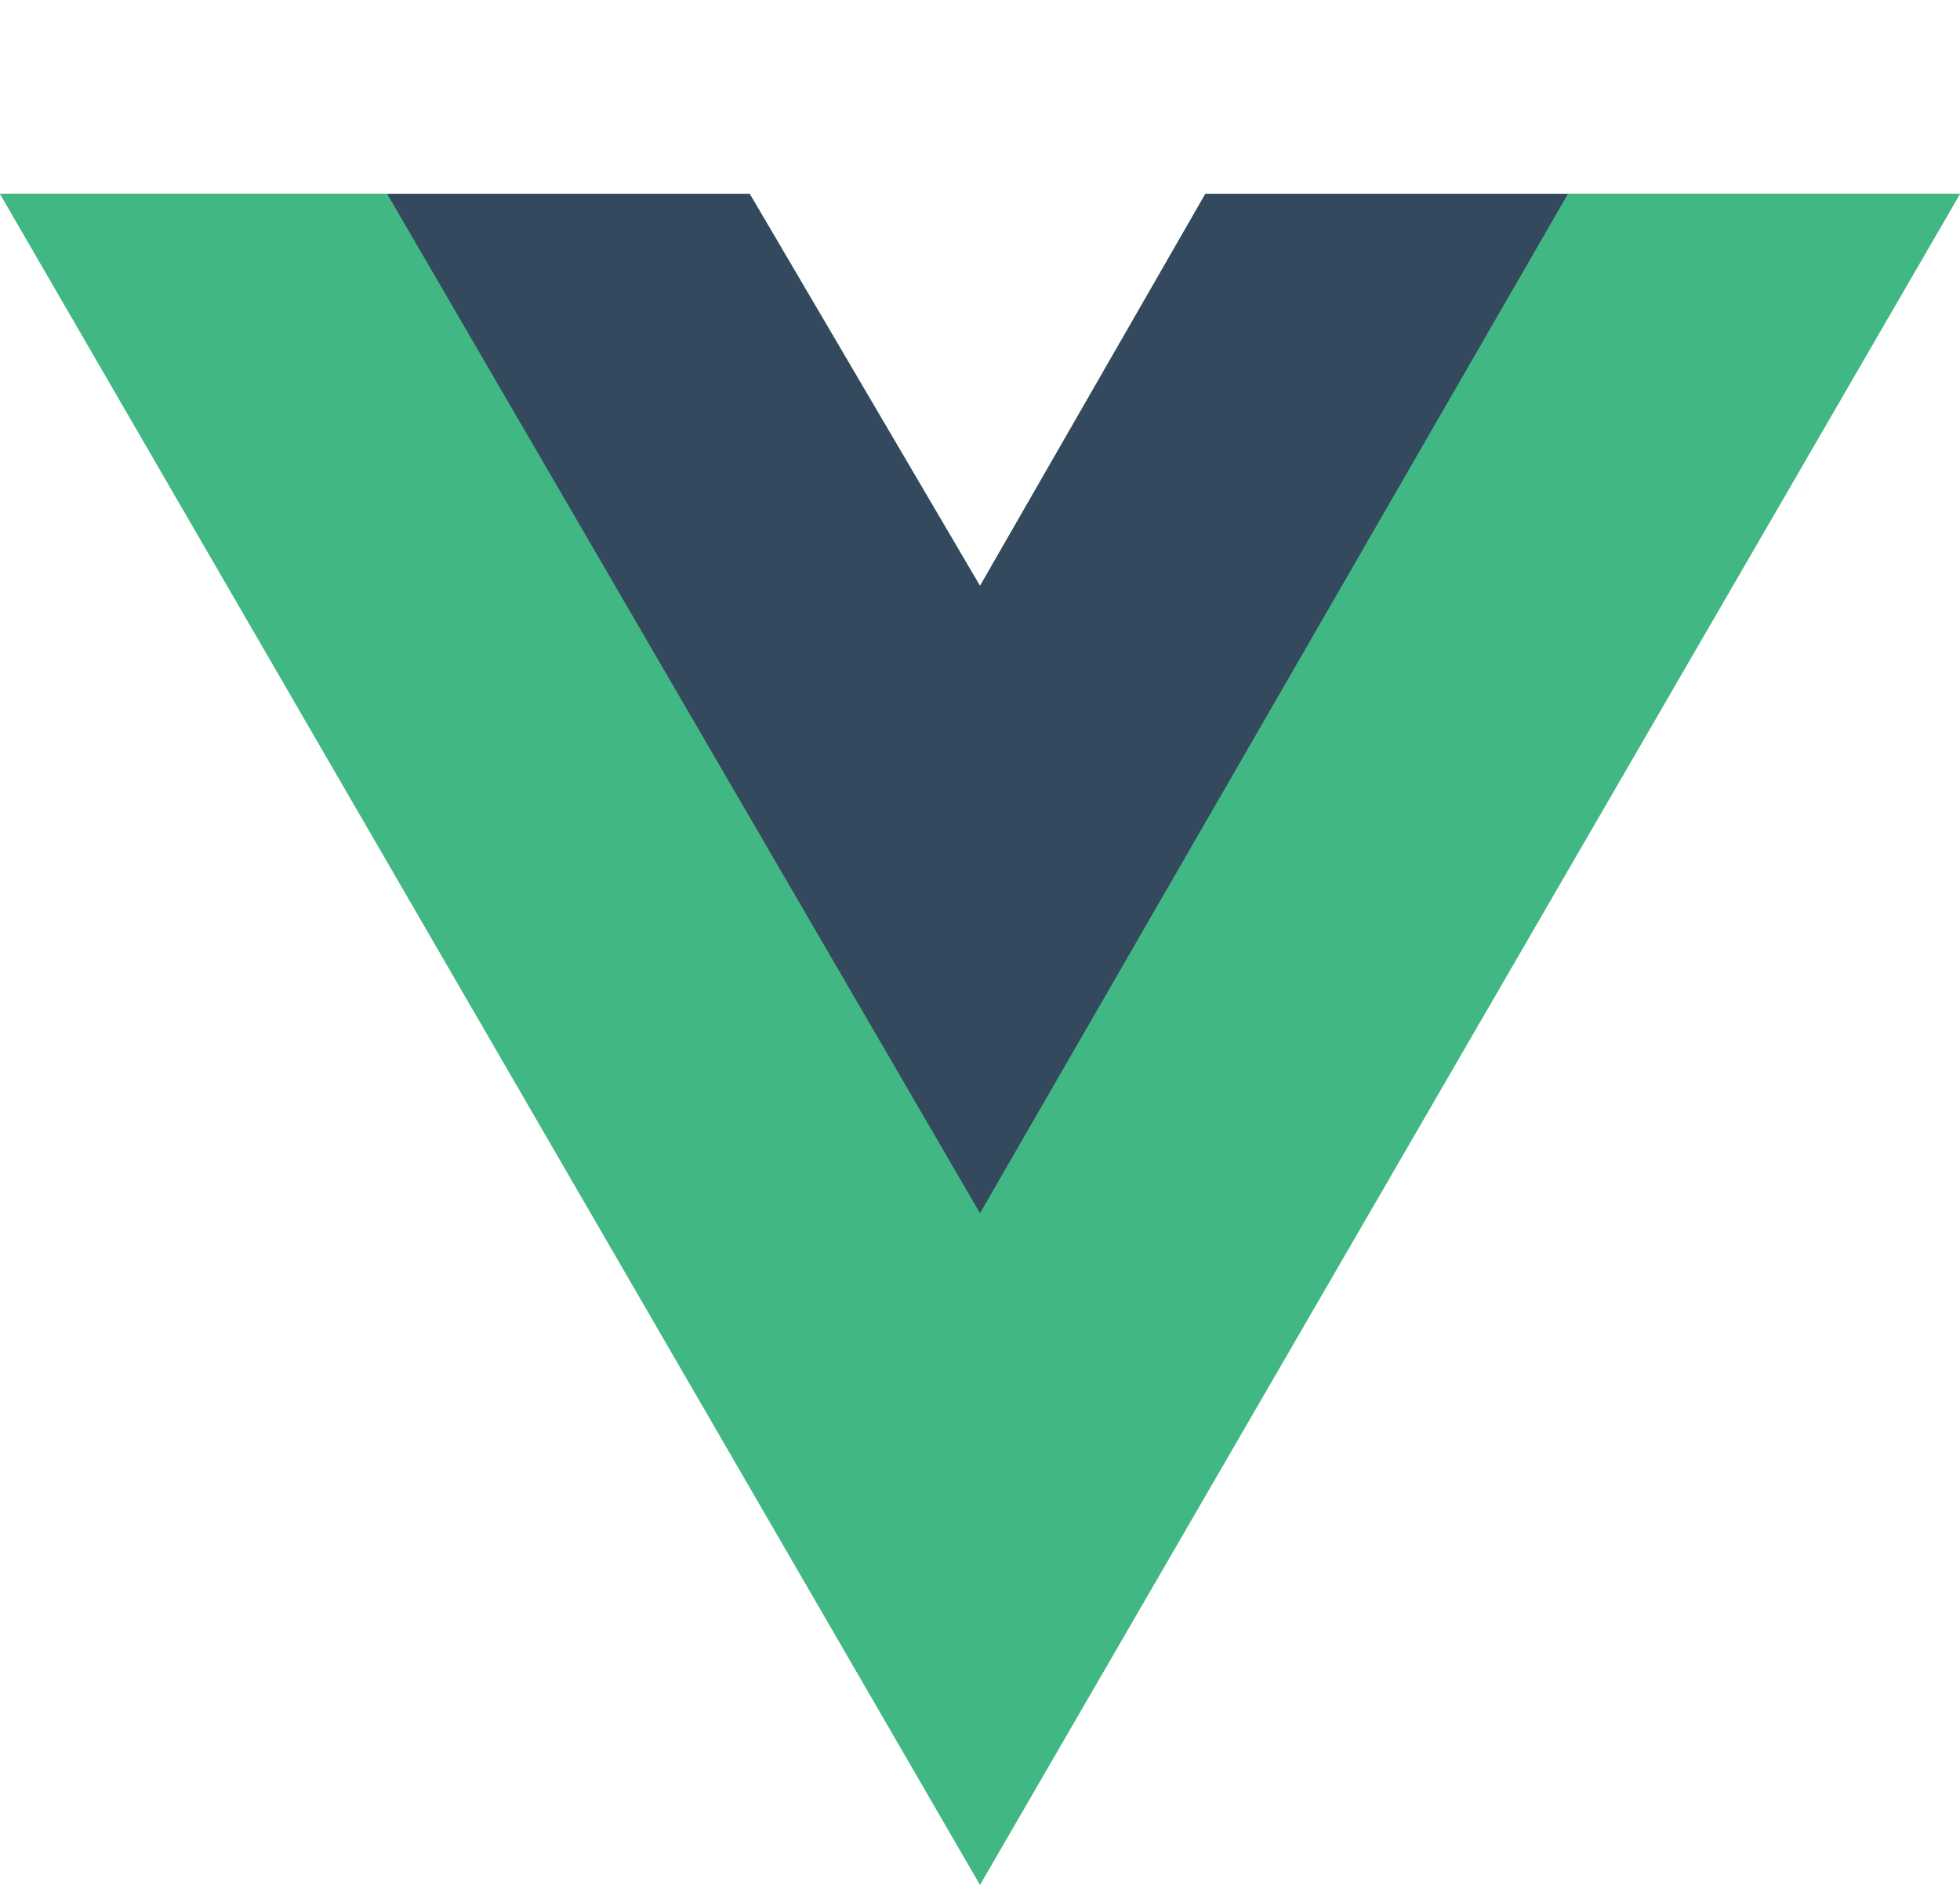
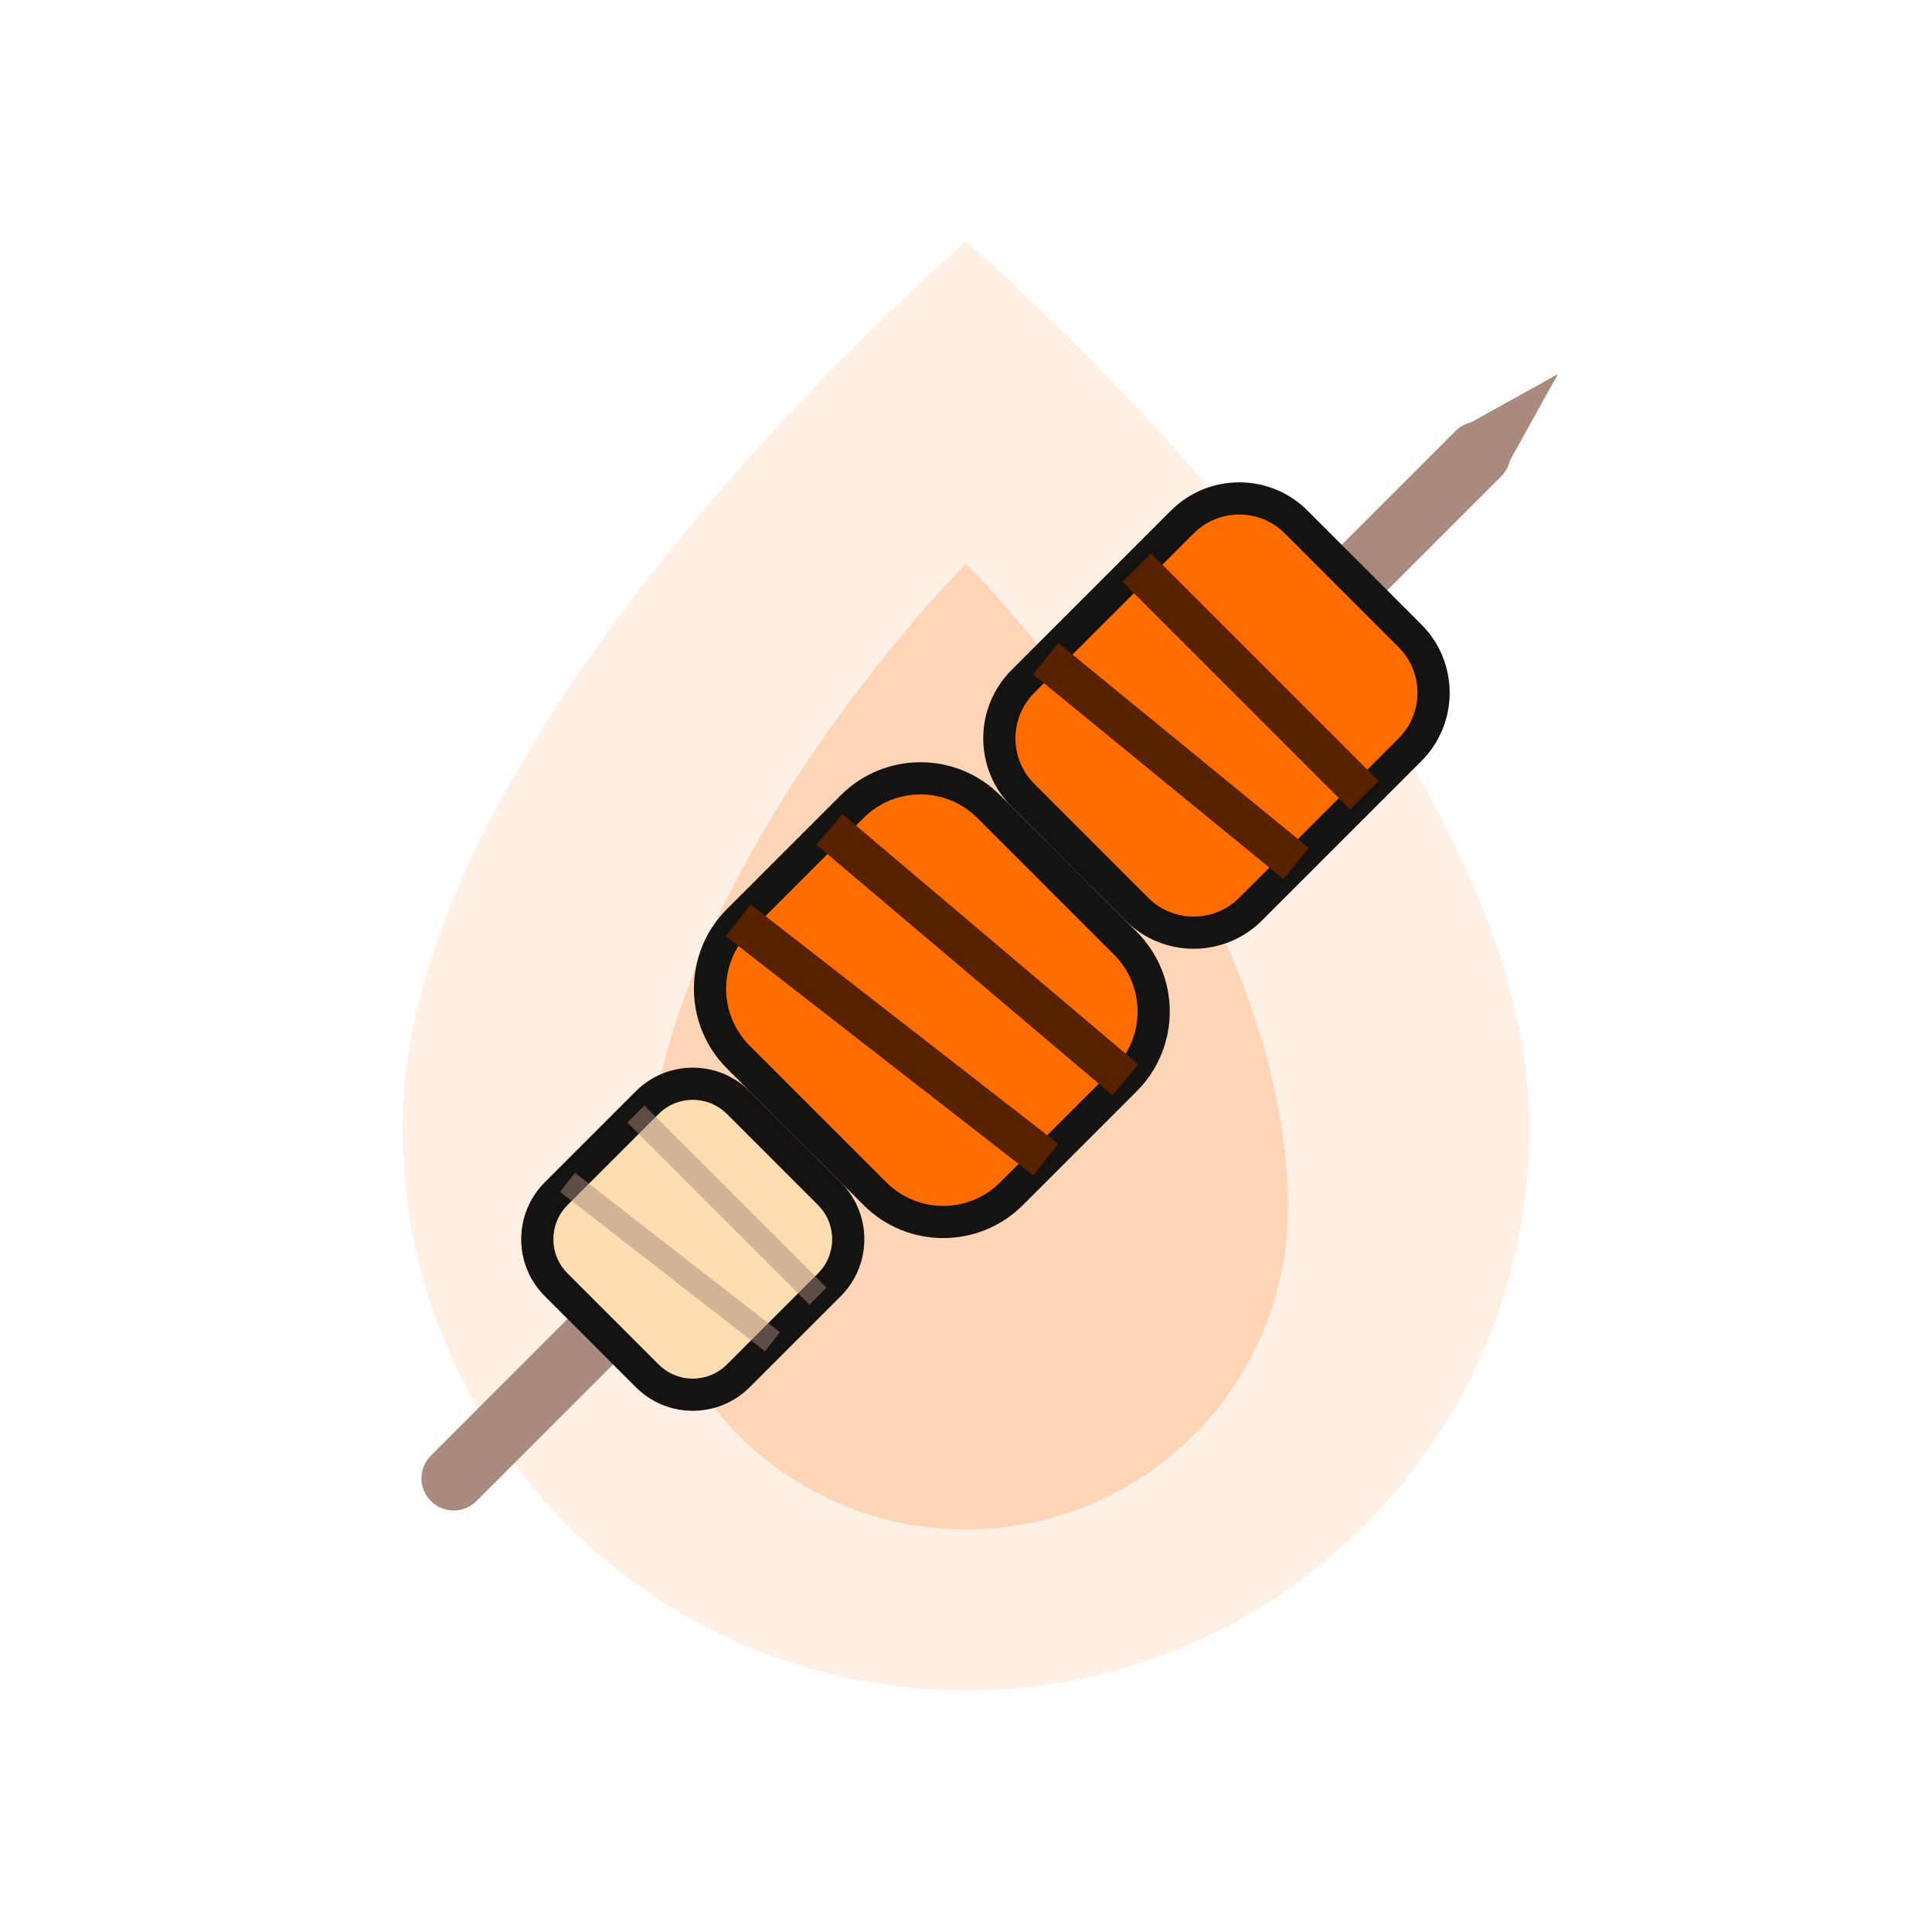
- <svg xmlns="http://www.w3.org/2000/svg" aria-hidden="true" role="img" class="iconify iconify--logos" width="37.07" height="36" preserveAspectRatio="xMidYMid meet" viewBox="0 0 256 198">
-   <path fill="#41B883" d="M204.8 0H256L128 220.8L0 0h97.92L128 51.2L157.44 0h47.36Z" />
-   <path fill="#41B883" d="m0 0l128 220.8L256 0h-51.2L128 132.48L50.56 0H0Z" />
-   <path fill="#35495E" d="M50.56 0L128 133.12L204.8 0h-47.36L128 51.2L97.92 0H50.56Z" />
+ <svg xmlns="http://www.w3.org/2000/svg" viewBox="0 0 120 120" fill="none">
+   <path d="M60 15 C60 15 95 45 95 70 C95 89.33 79.33 105 60 105 C40.67 105 25 89.33 25 70 C25 45 60 15 60 15 Z" fill="#ff6d00" fill-opacity="0.1" />
+   <path d="M60 35 C60 35 80 55 80 75 C80 86.04 71.04 95 60 95 C48.96 95 40 86.04 40 75 C40 55 60 35 60 35 Z" fill="#ff6d00" fill-opacity="0.2" />
+   <g transform="rotate(-45 60 60)">
+     <line x1="15" y1="60" x2="105" y2="60" stroke="#a98a7c" stroke-width="4" stroke-linecap="round" />
+     <polygon points="105,58 112,60 105,62" fill="#a98a7c" />
+     <rect x="28" y="52" width="16" height="16" rx="4" fill="#ffddb0" stroke="#141312" stroke-width="2" />
+     <path d="M 33 52 L 35 68 M 39 52 L 39 68" stroke="#a98a7c" stroke-width="1.5" stroke-opacity="0.5" />
+     <rect x="46" y="48" width="22" height="24" rx="6" fill="#ff6d00" stroke="#141312" stroke-width="2" />
+     <path d="M 52 48 L 55 72 M 60 48 L 62 72" stroke="#582100" stroke-width="2.5" />
+     <rect x="70" y="50" width="24" height="20" rx="5" fill="#ff6d00" stroke="#141312" stroke-width="2" />
+     <path d="M 77 50 L 79 70 M 85 50 L 85 70" stroke="#582100" stroke-width="2.5" />
+   </g>
</svg>
